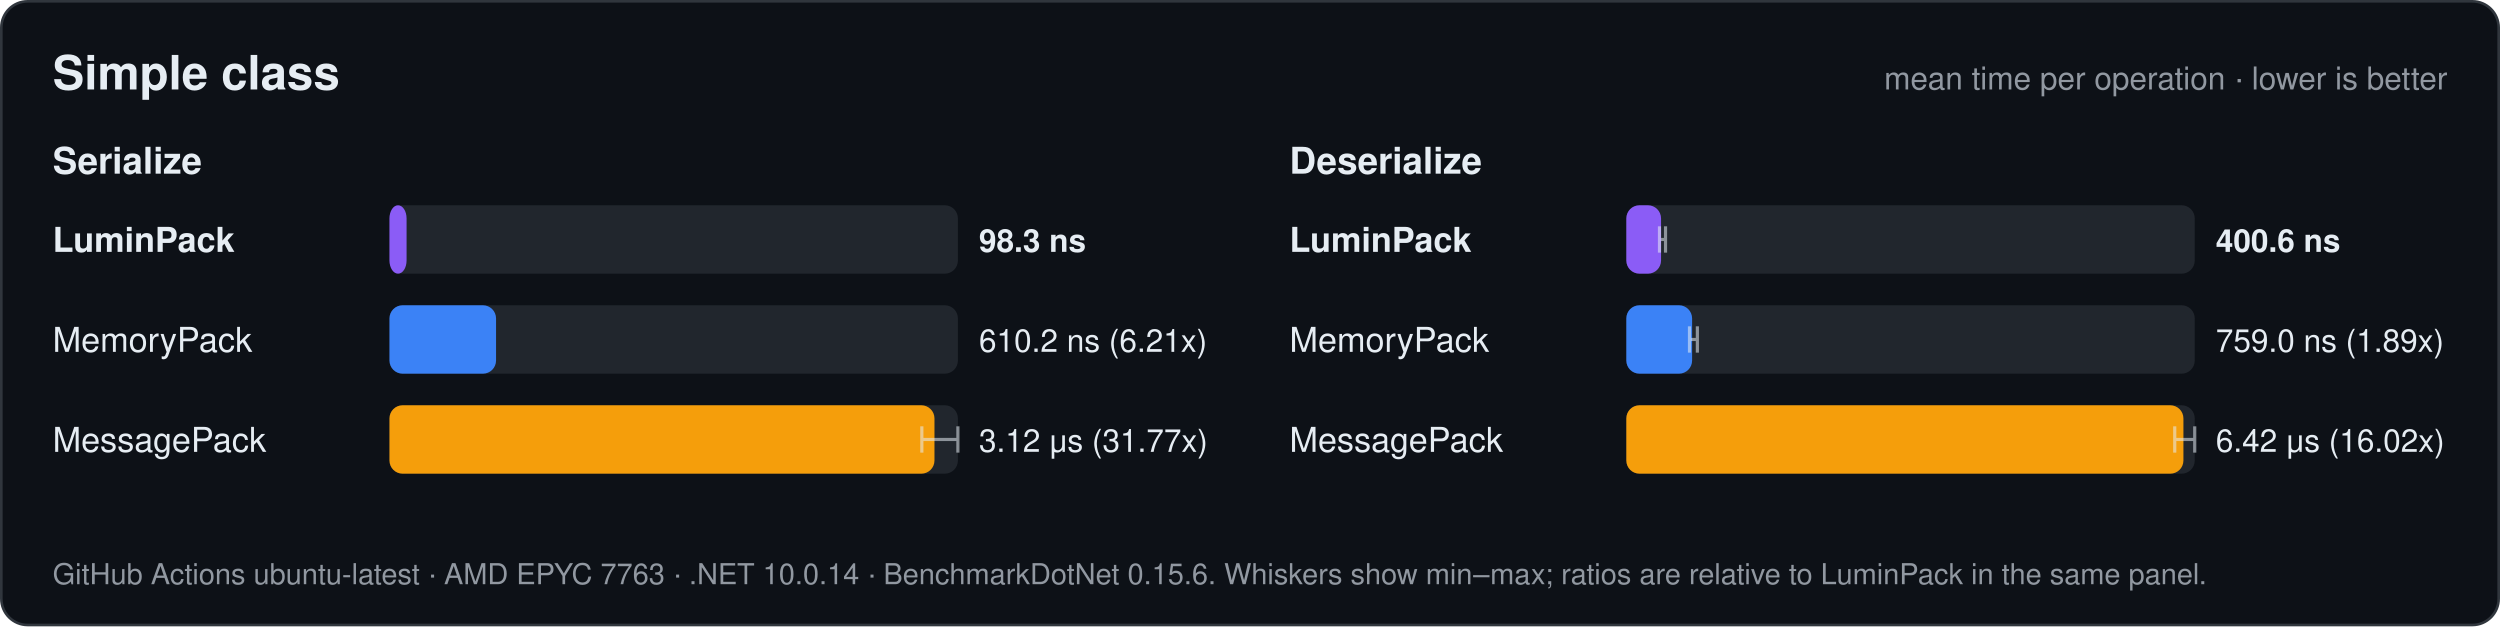
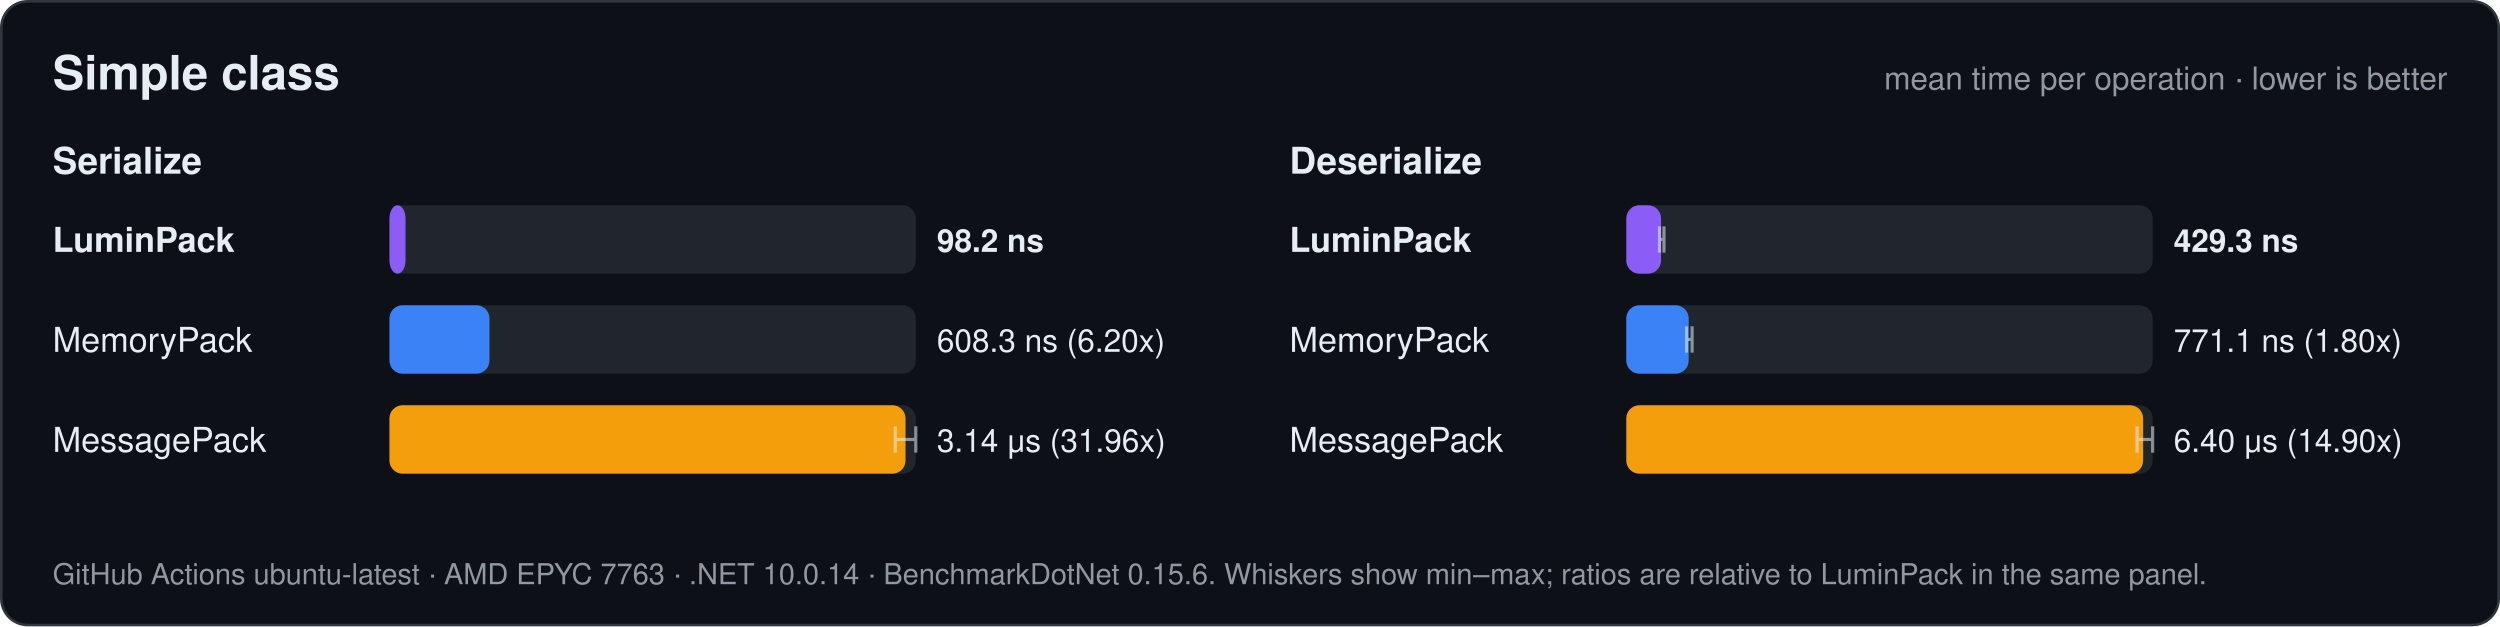
<svg xmlns="http://www.w3.org/2000/svg" width="950" height="238" viewBox="0 0 950 238" font-family="-apple-system,BlinkMacSystemFont,Segoe UI,Helvetica,Arial,sans-serif">
  <rect x="0.5" y="0.5" width="949" height="237" rx="10" fill="#0D1117" stroke="#30363D" />
  <text x="20" y="34" font-size="18" font-weight="600" fill="#E6EDF3">Simple class</text>
  <text x="930" y="34" font-size="12" text-anchor="end" fill="#9198A1">mean time per operation · lower is better</text>
  <text x="20" y="66" font-size="14" font-weight="600" fill="#E6EDF3">Serialize</text>
  <text x="20" y="95.7" font-size="13" font-weight="700" fill="#E6EDF3">LuminPack</text>
-   <rect x="148" y="78" width="216" height="26" rx="5" fill="#21262D" />
-   <rect x="148" y="78" width="6.5" height="26" rx="5" fill="#8B5CF6" />
-   <text x="372" y="95.7" font-size="12" font-weight="700" fill="#E6EDF3">98.3 ns</text>
+   <rect x="148" y="78" width="200" height="26" rx="5" fill="#21262D" />
+   <rect x="148" y="78" width="6.1" height="26" rx="5" fill="#8B5CF6" />
+   <text x="356" y="95.7" font-size="12" font-weight="700" fill="#E6EDF3">98.2 ns</text>
  <text x="20" y="133.7" font-size="13" font-weight="400" fill="#E6EDF3">MemoryPack</text>
-   <rect x="148" y="116" width="216" height="26" rx="5" fill="#21262D" />
-   <rect x="148" y="116" width="40.5" height="26" rx="5" fill="#3B82F6" />
-   <text x="372" y="133.7" font-size="12" font-weight="400" fill="#E6EDF3">610.2 ns  (6.21x)</text>
+   <rect x="148" y="116" width="200" height="26" rx="5" fill="#21262D" />
+   <rect x="148" y="116" width="38.0" height="26" rx="5" fill="#3B82F6" />
+   <text x="356" y="133.7" font-size="12" font-weight="400" fill="#E6EDF3">608.3 ns  (6.20x)</text>
  <text x="20" y="171.7" font-size="13" font-weight="400" fill="#E6EDF3">MessagePack</text>
-   <rect x="148" y="154" width="216" height="26" rx="5" fill="#21262D" />
-   <rect x="148" y="154" width="207.1" height="26" rx="5" fill="#F59E0B" />
-   <path d="M350.3 167H364.0M350.3 162V172M364.0 162V172" stroke="#E6EDF3" stroke-opacity="0.55" stroke-width="1.2" fill="none" />
-   <text x="372" y="171.7" font-size="12" font-weight="400" fill="#E6EDF3">3.12 μs  (31.77x)</text>
+   <rect x="148" y="154" width="200" height="26" rx="5" fill="#21262D" />
+   <rect x="148" y="154" width="196.1" height="26" rx="5" fill="#F59E0B" />
+   <path d="M340.2 167H348.0M340.2 162V172M348.0 162V172" stroke="#E6EDF3" stroke-opacity="0.55" stroke-width="1.2" fill="none" />
+   <text x="356" y="171.7" font-size="12" font-weight="400" fill="#E6EDF3">3.14 μs  (31.96x)</text>
  <text x="490" y="66" font-size="14" font-weight="600" fill="#E6EDF3">Deserialize</text>
  <text x="490" y="95.7" font-size="13" font-weight="700" fill="#E6EDF3">LuminPack</text>
-   <rect x="618" y="78" width="216" height="26" rx="5" fill="#21262D" />
+   <rect x="618" y="78" width="200" height="26" rx="5" fill="#21262D" />
  <rect x="618" y="78" width="13.2" height="26" rx="5" fill="#8B5CF6" />
-   <path d="M630.6 91H632.9M630.6 86V96M632.9 86V96" stroke="#E6EDF3" stroke-opacity="0.55" stroke-width="1.2" fill="none" />
-   <text x="842" y="95.7" font-size="12" font-weight="700" fill="#E6EDF3">400.6 ns</text>
+   <path d="M630.6 91H632.3M630.6 86V96M632.3 86V96" stroke="#E6EDF3" stroke-opacity="0.55" stroke-width="1.2" fill="none" />
+   <text x="826" y="95.7" font-size="12" font-weight="700" fill="#E6EDF3">429.3 ns</text>
  <text x="490" y="133.7" font-size="13" font-weight="400" fill="#E6EDF3">MemoryPack</text>
-   <rect x="618" y="116" width="216" height="26" rx="5" fill="#21262D" />
-   <rect x="618" y="116" width="25.0" height="26" rx="5" fill="#3B82F6" />
-   <path d="M642.0 129H645.0M642.0 124V134M645.0 124V134" stroke="#E6EDF3" stroke-opacity="0.55" stroke-width="1.2" fill="none" />
-   <text x="842" y="133.7" font-size="12" font-weight="400" fill="#E6EDF3">759.0 ns  (1.89x)</text>
+   <rect x="618" y="116" width="200" height="26" rx="5" fill="#21262D" />
+   <rect x="618" y="116" width="23.7" height="26" rx="5" fill="#3B82F6" />
+   <path d="M640.9 129H643.0M640.9 124V134M643.0 124V134" stroke="#E6EDF3" stroke-opacity="0.55" stroke-width="1.2" fill="none" />
+   <text x="826" y="133.7" font-size="12" font-weight="400" fill="#E6EDF3">771.1 ns  (1.80x)</text>
  <text x="490" y="171.7" font-size="13" font-weight="400" fill="#E6EDF3">MessagePack</text>
-   <rect x="618" y="154" width="216" height="26" rx="5" fill="#21262D" />
-   <rect x="618" y="154" width="211.7" height="26" rx="5" fill="#F59E0B" />
-   <path d="M826.4 167H834.0M826.4 162V172M834.0 162V172" stroke="#E6EDF3" stroke-opacity="0.55" stroke-width="1.2" fill="none" />
-   <text x="842" y="171.7" font-size="12" font-weight="400" fill="#E6EDF3">6.42 μs  (16.02x)</text>
+   <rect x="618" y="154" width="200" height="26" rx="5" fill="#21262D" />
+   <rect x="618" y="154" width="196.4" height="26" rx="5" fill="#F59E0B" />
+   <path d="M812.1 167H818.0M812.1 162V172M818.0 162V172" stroke="#E6EDF3" stroke-opacity="0.55" stroke-width="1.2" fill="none" />
+   <text x="826" y="171.7" font-size="12" font-weight="400" fill="#E6EDF3">6.40 μs  (14.90x)</text>
  <text x="20" y="222" font-size="11" fill="#9198A1">GitHub Actions ubuntu-latest · AMD EPYC 7763 · .NET 10.0.14 · BenchmarkDotNet 0.15.6. Whiskers show min–max; ratios are relative to LuminPack in the same panel.</text>
</svg>
